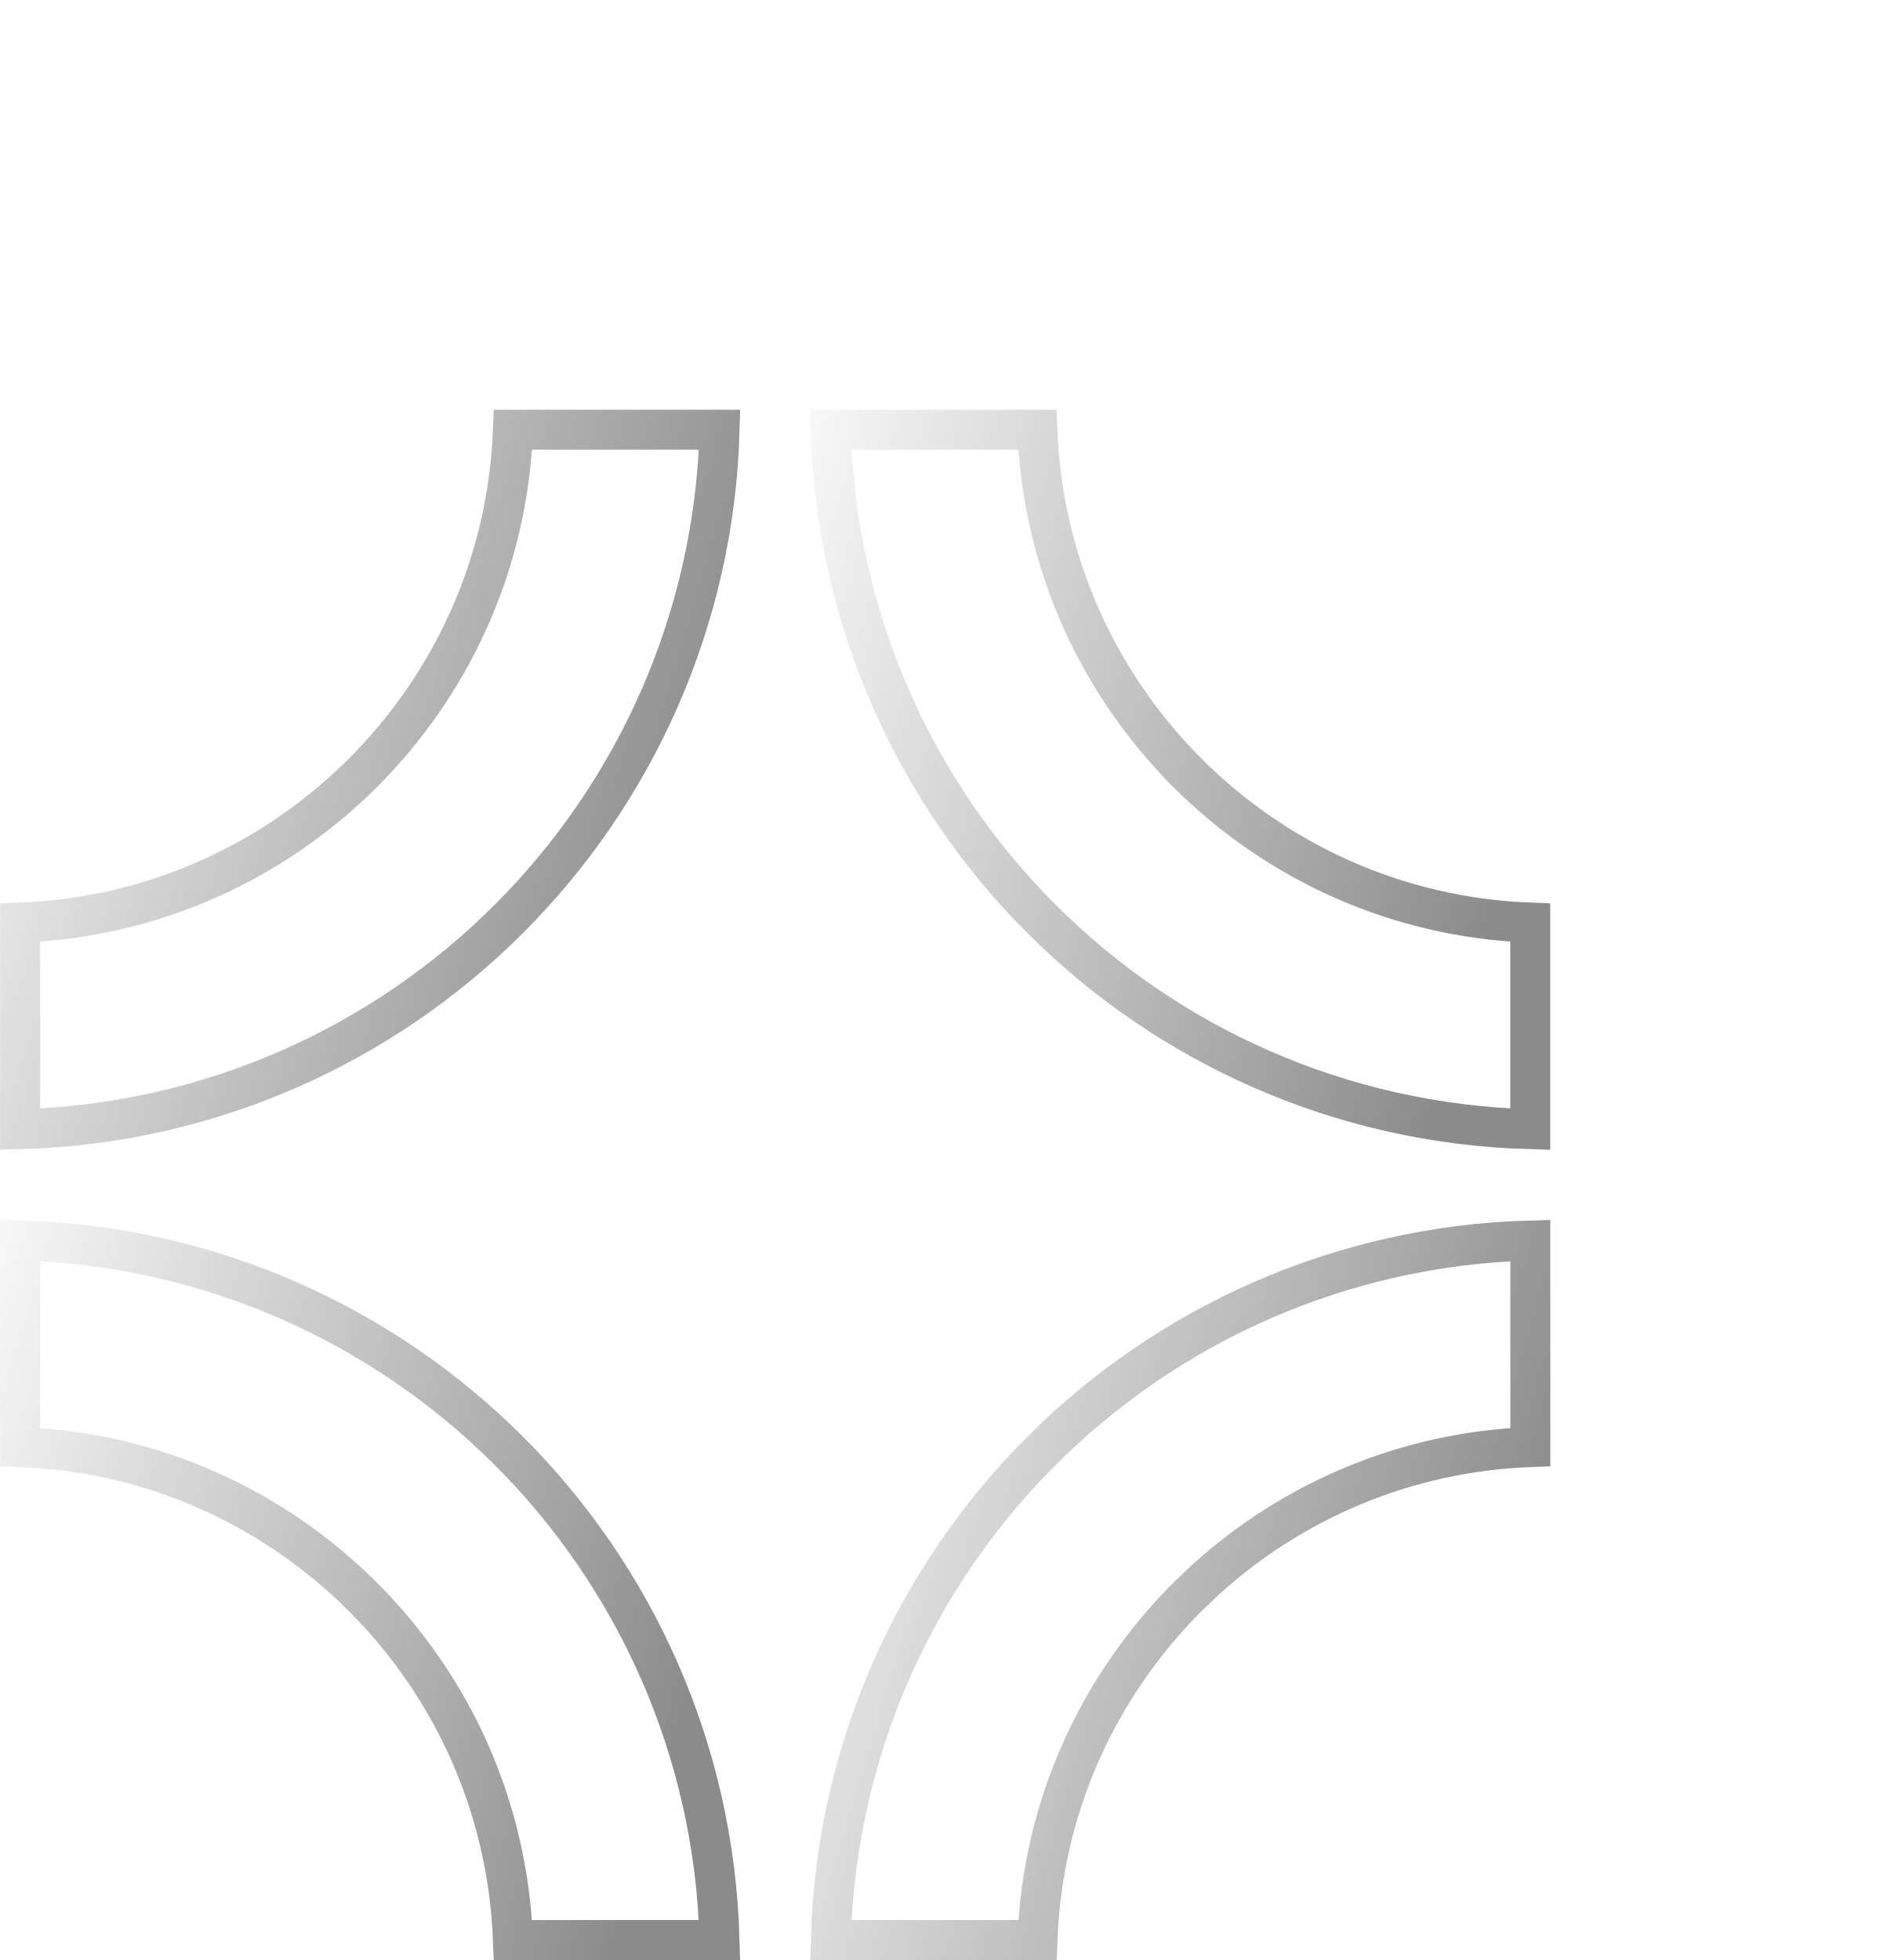
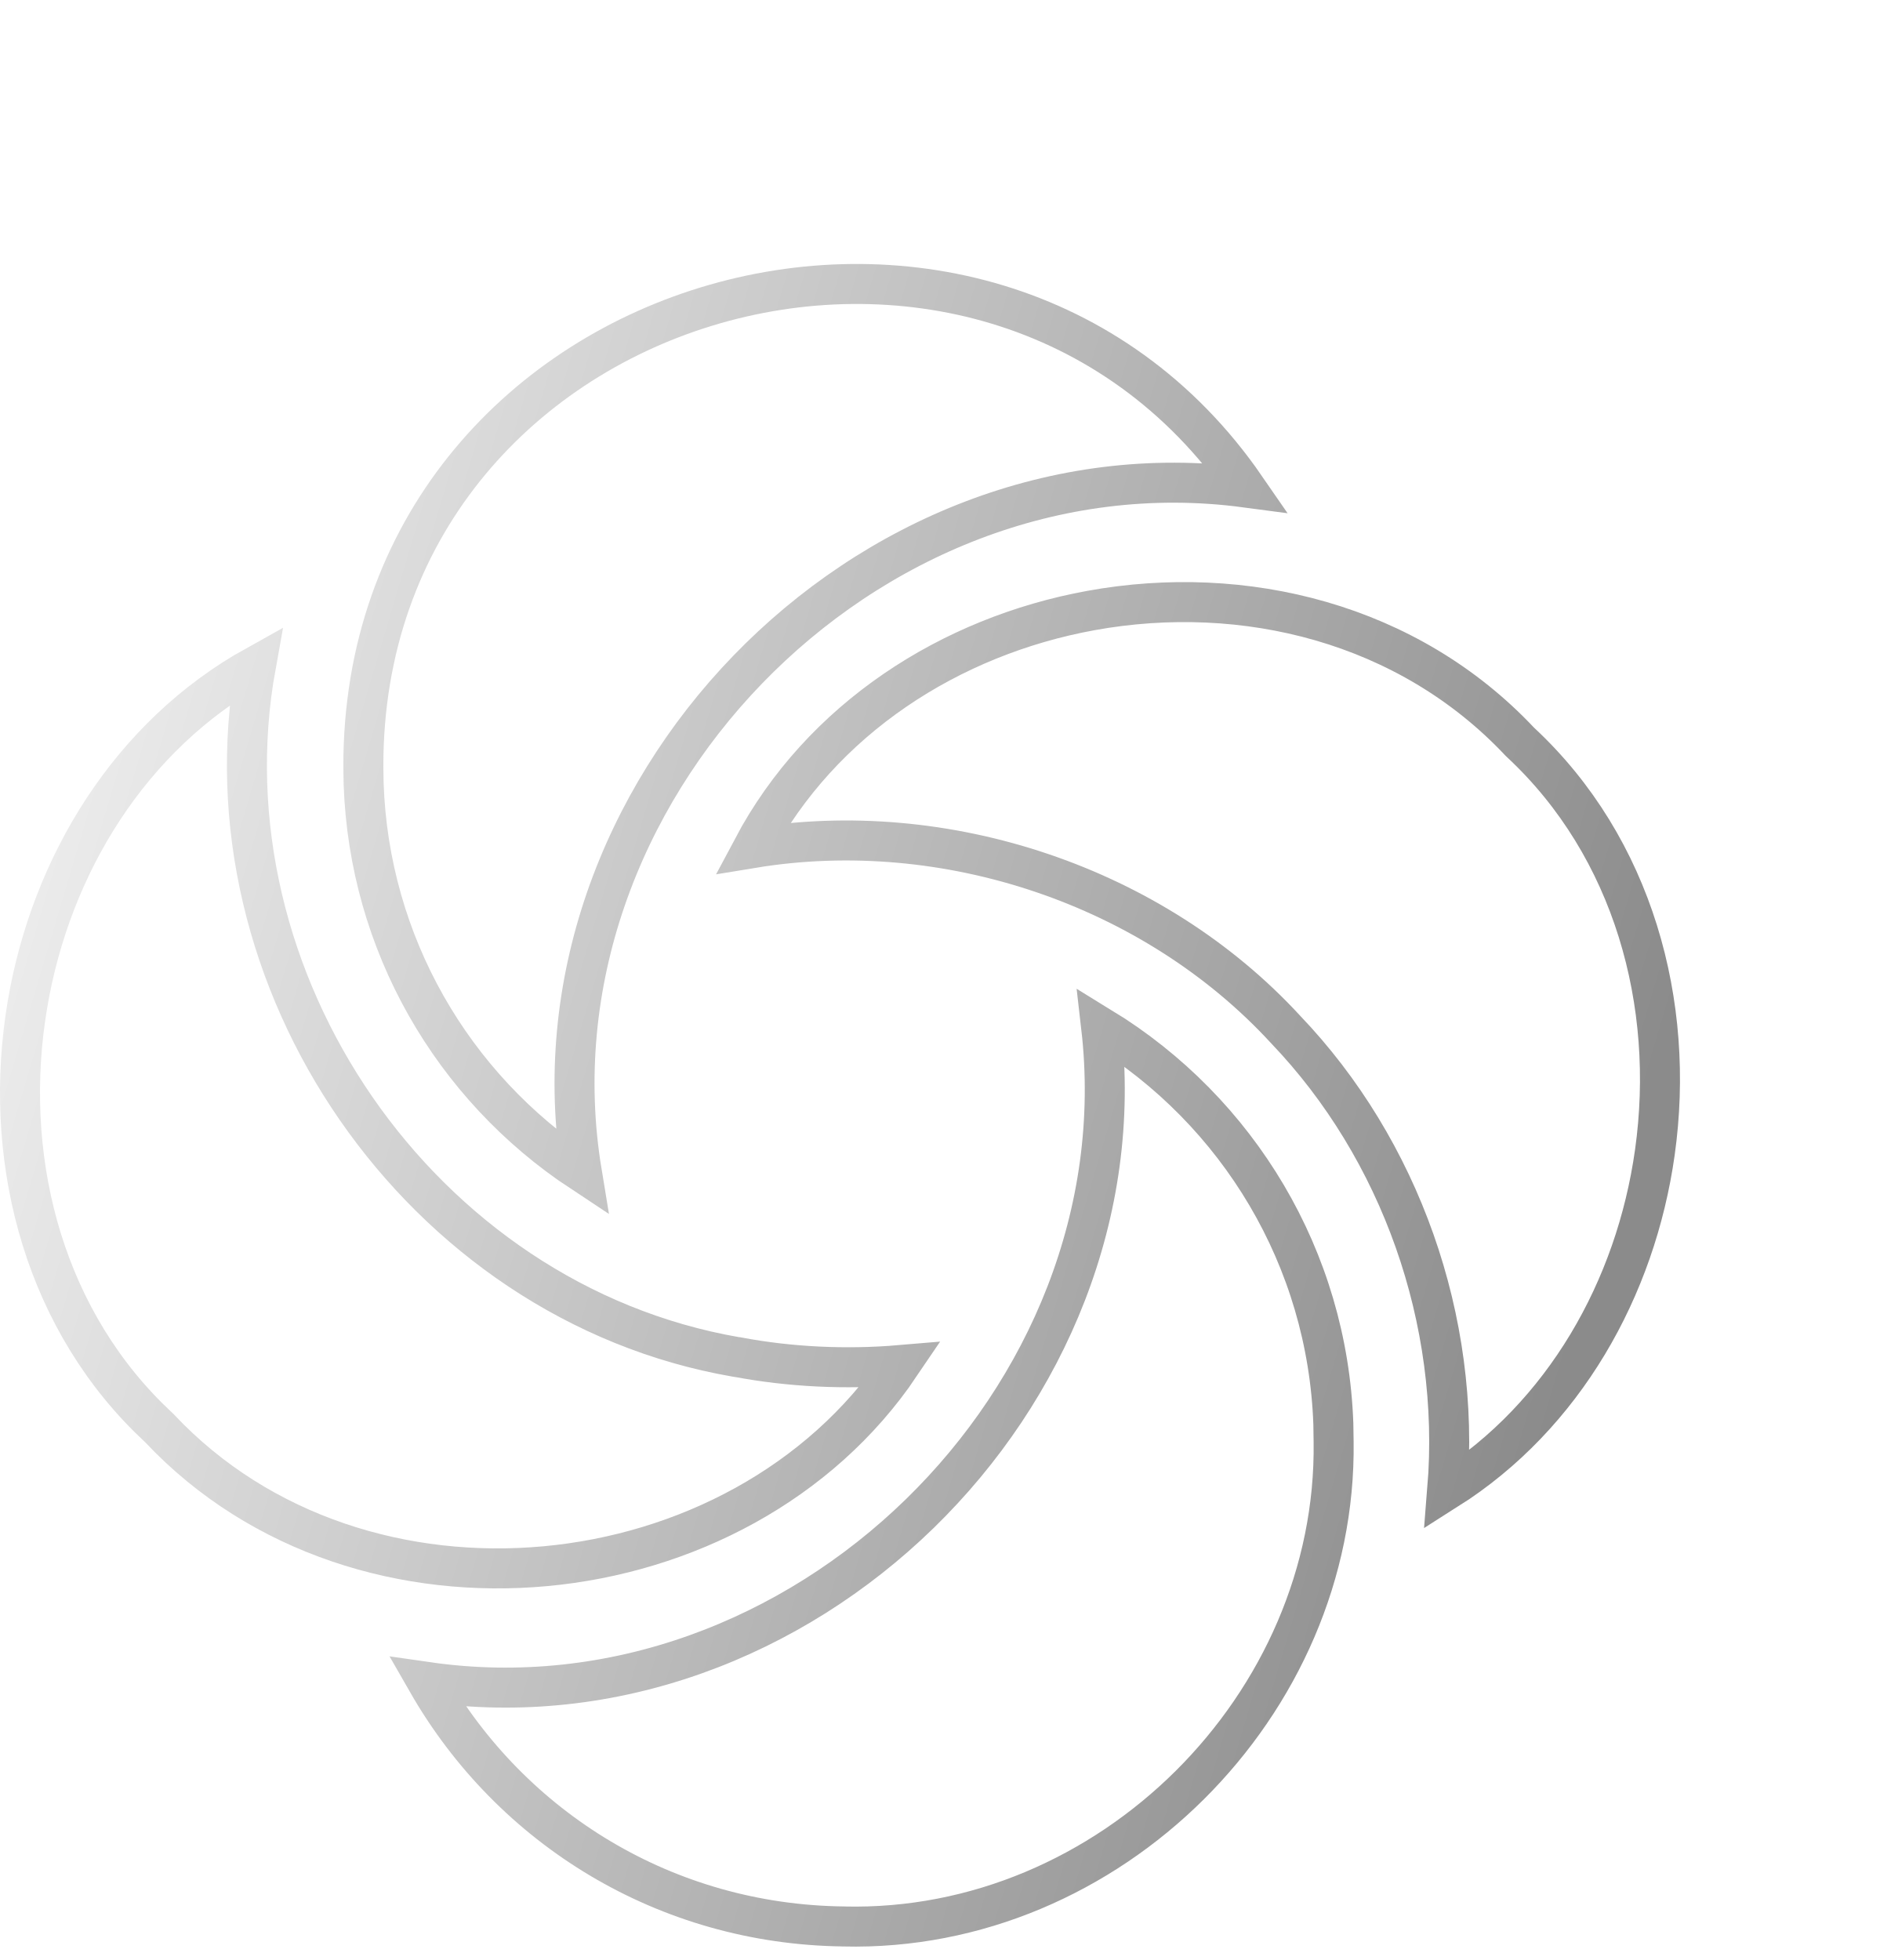
<svg xmlns="http://www.w3.org/2000/svg" width="47" height="49" viewBox="0 0 47 49" fill="none">
-   <path d="M17.991 10.743C17.86 15.505 15.868 19.827 12.727 22.966L12.726 22.967C9.588 26.11 5.265 28.1 0.502 28.23V23.066C3.854 22.937 6.854 21.535 9.076 19.318L9.077 19.317C11.294 17.095 12.697 14.095 12.825 10.743H17.991Z" stroke="url(#paint0_linear_24_4052)" />
-   <path d="M25.934 10.743C26.063 14.095 27.465 17.095 29.682 19.317V19.318C31.903 21.535 34.905 22.939 38.257 23.066V28.23C33.494 28.101 29.171 26.11 26.033 22.967L26.032 22.966C22.891 19.829 20.9 15.505 20.769 10.743H25.934Z" stroke="url(#paint1_linear_24_4052)" />
-   <path d="M38.259 36.176C35.126 36.296 32.301 37.529 30.131 39.499L29.684 39.925C27.467 42.146 26.063 45.148 25.936 48.5H20.771C20.9 43.737 22.892 39.414 26.034 36.276L26.035 36.275C29.173 33.133 33.497 31.142 38.259 31.012V36.176Z" stroke="url(#paint2_linear_24_4052)" />
-   <path d="M0.502 31.012C5.265 31.142 9.587 33.134 12.725 36.275L12.726 36.276C15.868 39.414 17.859 43.737 17.989 48.5H12.824C12.695 45.148 11.294 42.147 9.077 39.925H9.076C6.856 37.708 3.855 36.304 0.502 36.176V31.012Z" stroke="url(#paint3_linear_24_4052)" />
+   <path d="M27.53 25.681C30.967 27.784 33.19 31.474 33.334 35.597L33.341 36.042C33.433 42.613 27.745 48.323 21.092 48.162L21.085 48.161C16.657 48.108 12.788 45.725 10.682 42.05C19.976 43.389 28.598 34.95 27.53 25.681ZM6.396 16.645C4.976 24.495 10.504 32.554 18.395 33.922L18.439 33.929H18.446C19.75 34.175 21.151 34.242 22.504 34.127C18.488 40.073 9.032 41.059 3.998 35.718L3.986 35.705L3.974 35.694L3.707 35.437C1.003 32.747 0.059 28.817 0.686 25.114C1.277 21.619 3.258 18.389 6.396 16.645ZM27.275 15.263C31.101 14.568 35.204 15.574 37.996 18.543L38.02 18.566C40.834 21.189 41.894 25.096 41.372 28.811C40.894 32.212 39.097 35.396 36.182 37.242C36.529 32.997 35.002 28.729 32.142 25.738C28.837 22.144 23.637 20.408 18.817 21.201C20.533 17.969 23.76 15.902 27.275 15.263ZM9.084 19.171C9.059 7.254 24.62 2.733 31.139 12.187C21.624 10.922 12.994 19.891 14.545 29.302C11.3 27.161 9.228 23.581 9.091 19.595L9.084 19.171Z" stroke="url(#paint0_linear_24_4033)" />
  <defs>
-     <linearGradient id="paint0_linear_24_4052" x1="4.427" y1="-9.26" x2="24.852" y2="-3.199" gradientUnits="userSpaceOnUse">
-       <stop stop-color="white" />
-       <stop offset="1" stop-color="#8B8B8B" />
-     </linearGradient>
-     <linearGradient id="paint1_linear_24_4052" x1="24.688" y1="-9.26" x2="45.111" y2="-3.2" gradientUnits="userSpaceOnUse">
-       <stop stop-color="white" />
-       <stop offset="1" stop-color="#8B8B8B" />
-     </linearGradient>
-     <linearGradient id="paint2_linear_24_4052" x1="24.689" y1="11.002" x2="45.112" y2="17.062" gradientUnits="userSpaceOnUse">
-       <stop stop-color="white" />
-       <stop offset="1" stop-color="#8B8B8B" />
-     </linearGradient>
-     <linearGradient id="paint3_linear_24_4052" x1="4.426" y1="11.002" x2="24.85" y2="17.063" gradientUnits="userSpaceOnUse">
+     <linearGradient id="paint0_linear_24_4033" x1="10.049" y1="-37.761" x2="56.44" y2="-24.017" gradientUnits="userSpaceOnUse">
      <stop stop-color="white" />
      <stop offset="1" stop-color="#8B8B8B" />
    </linearGradient>
  </defs>
</svg>
